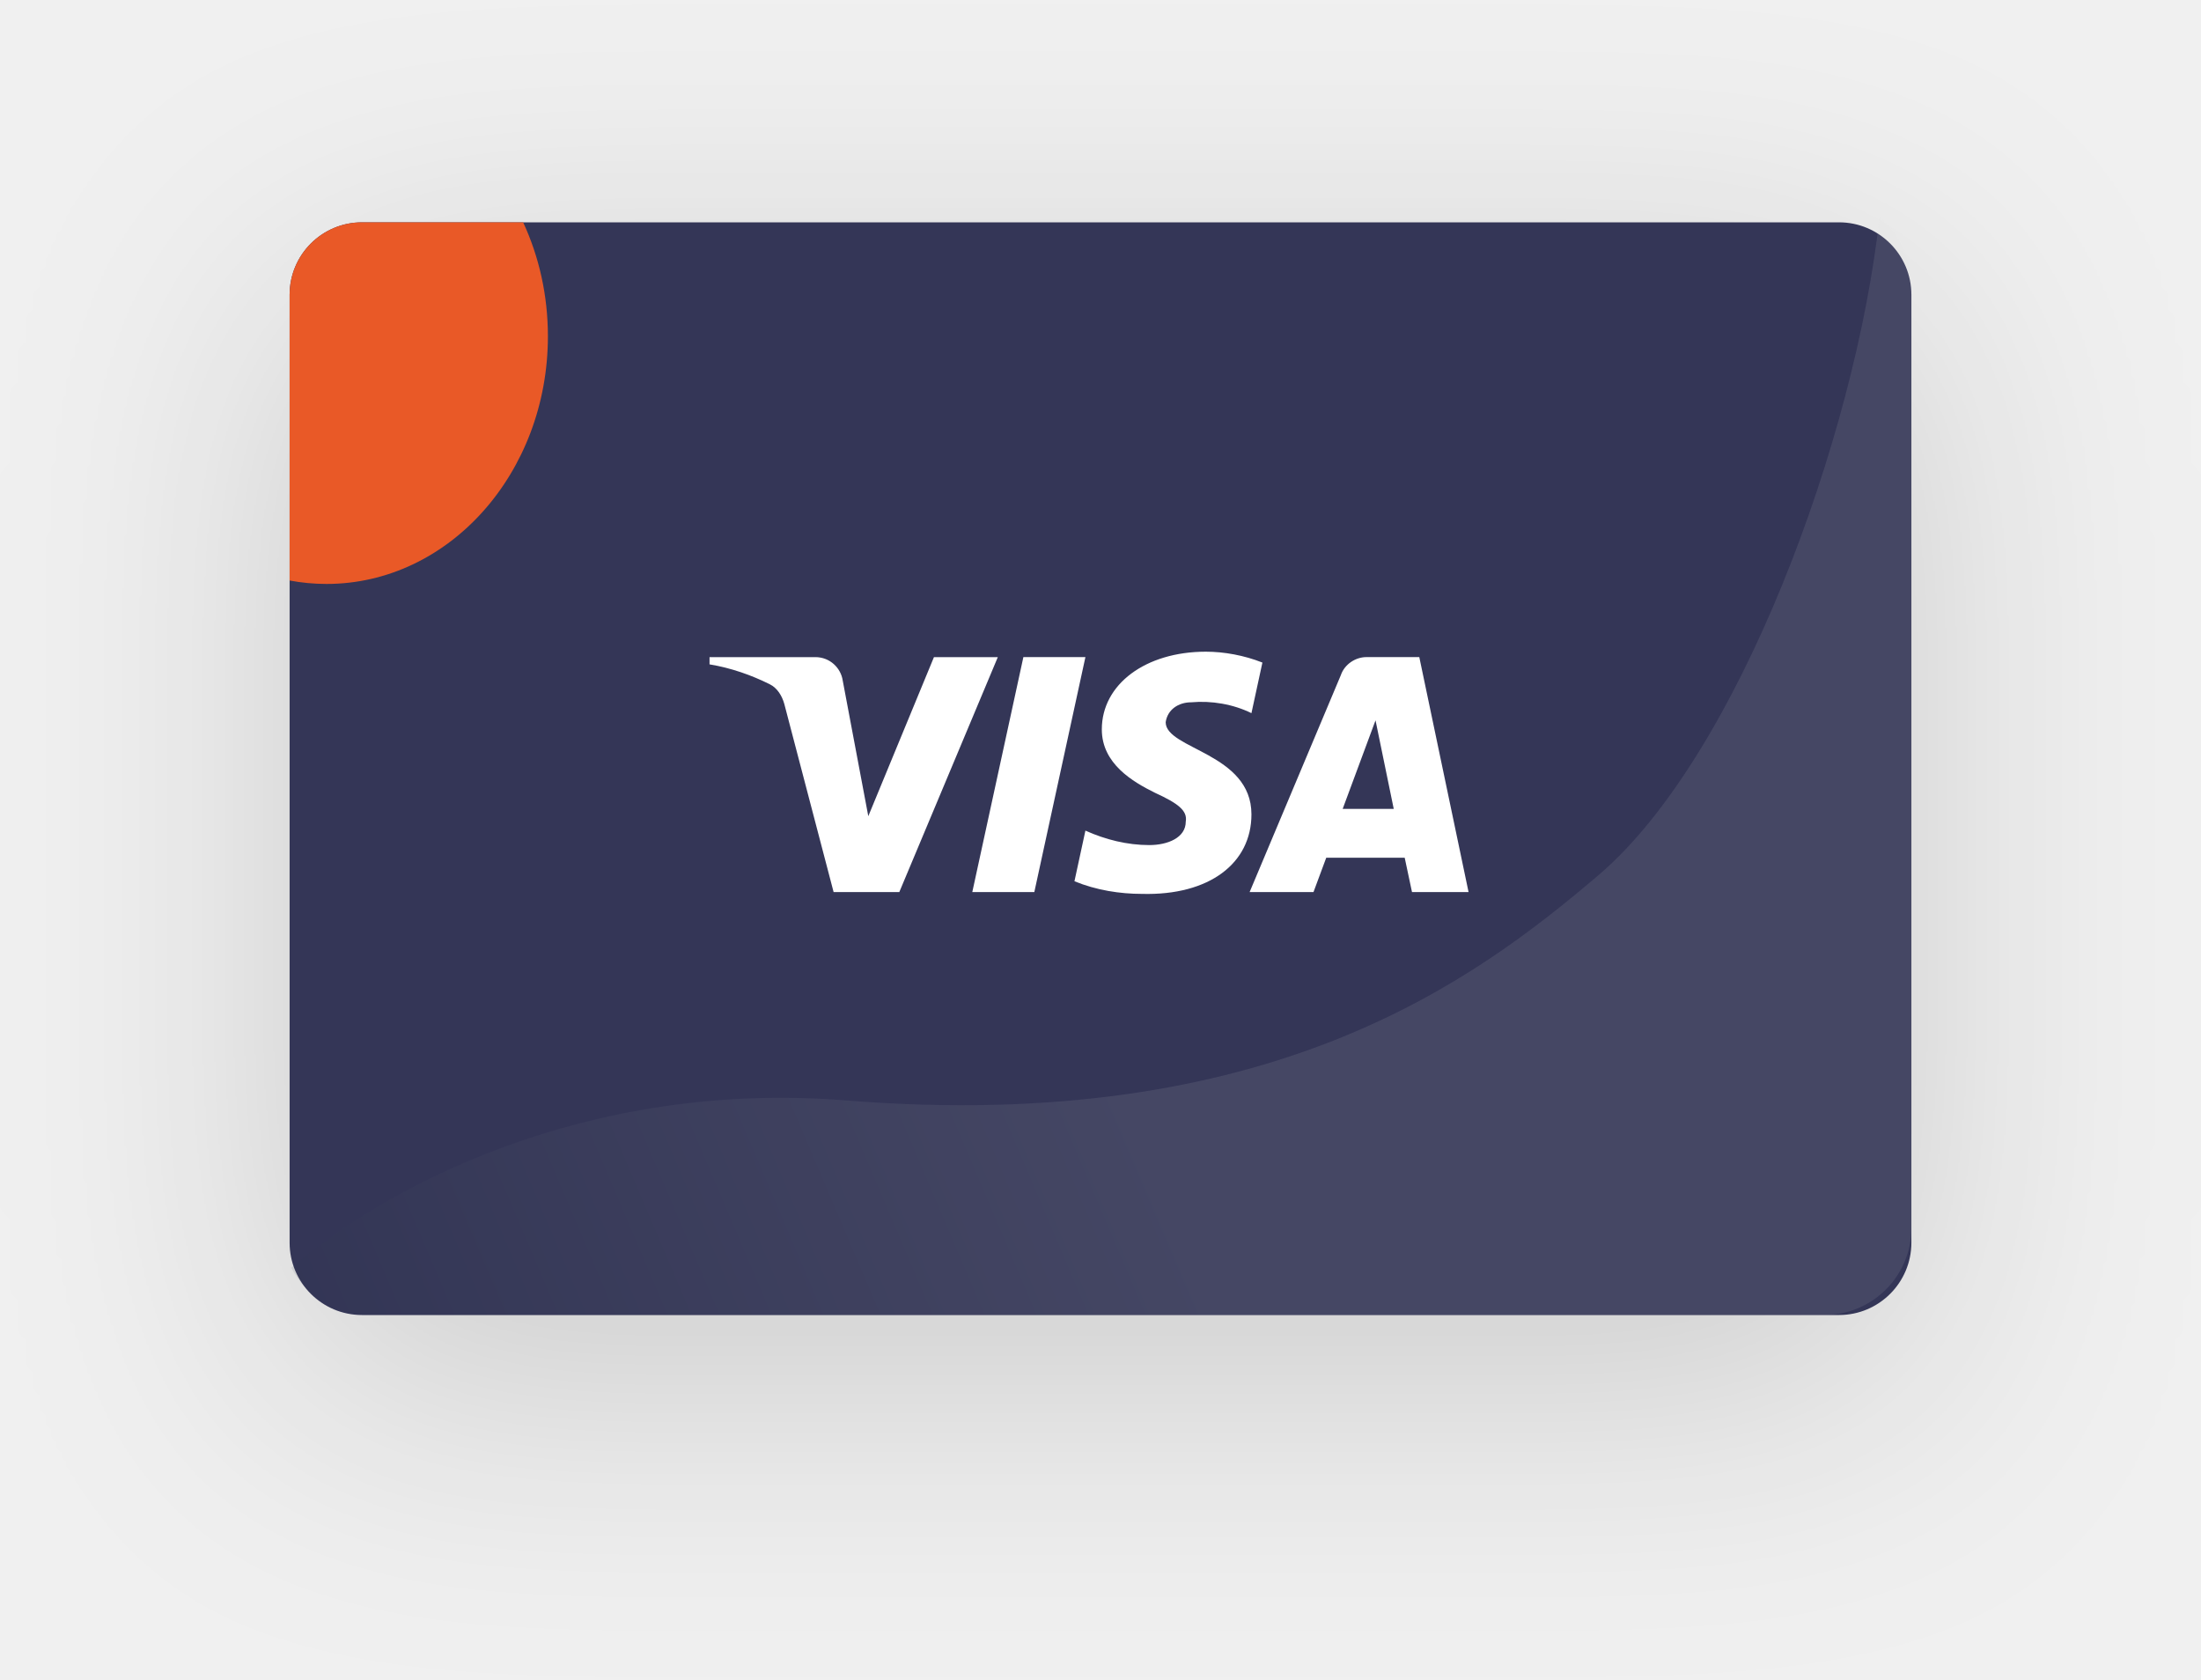
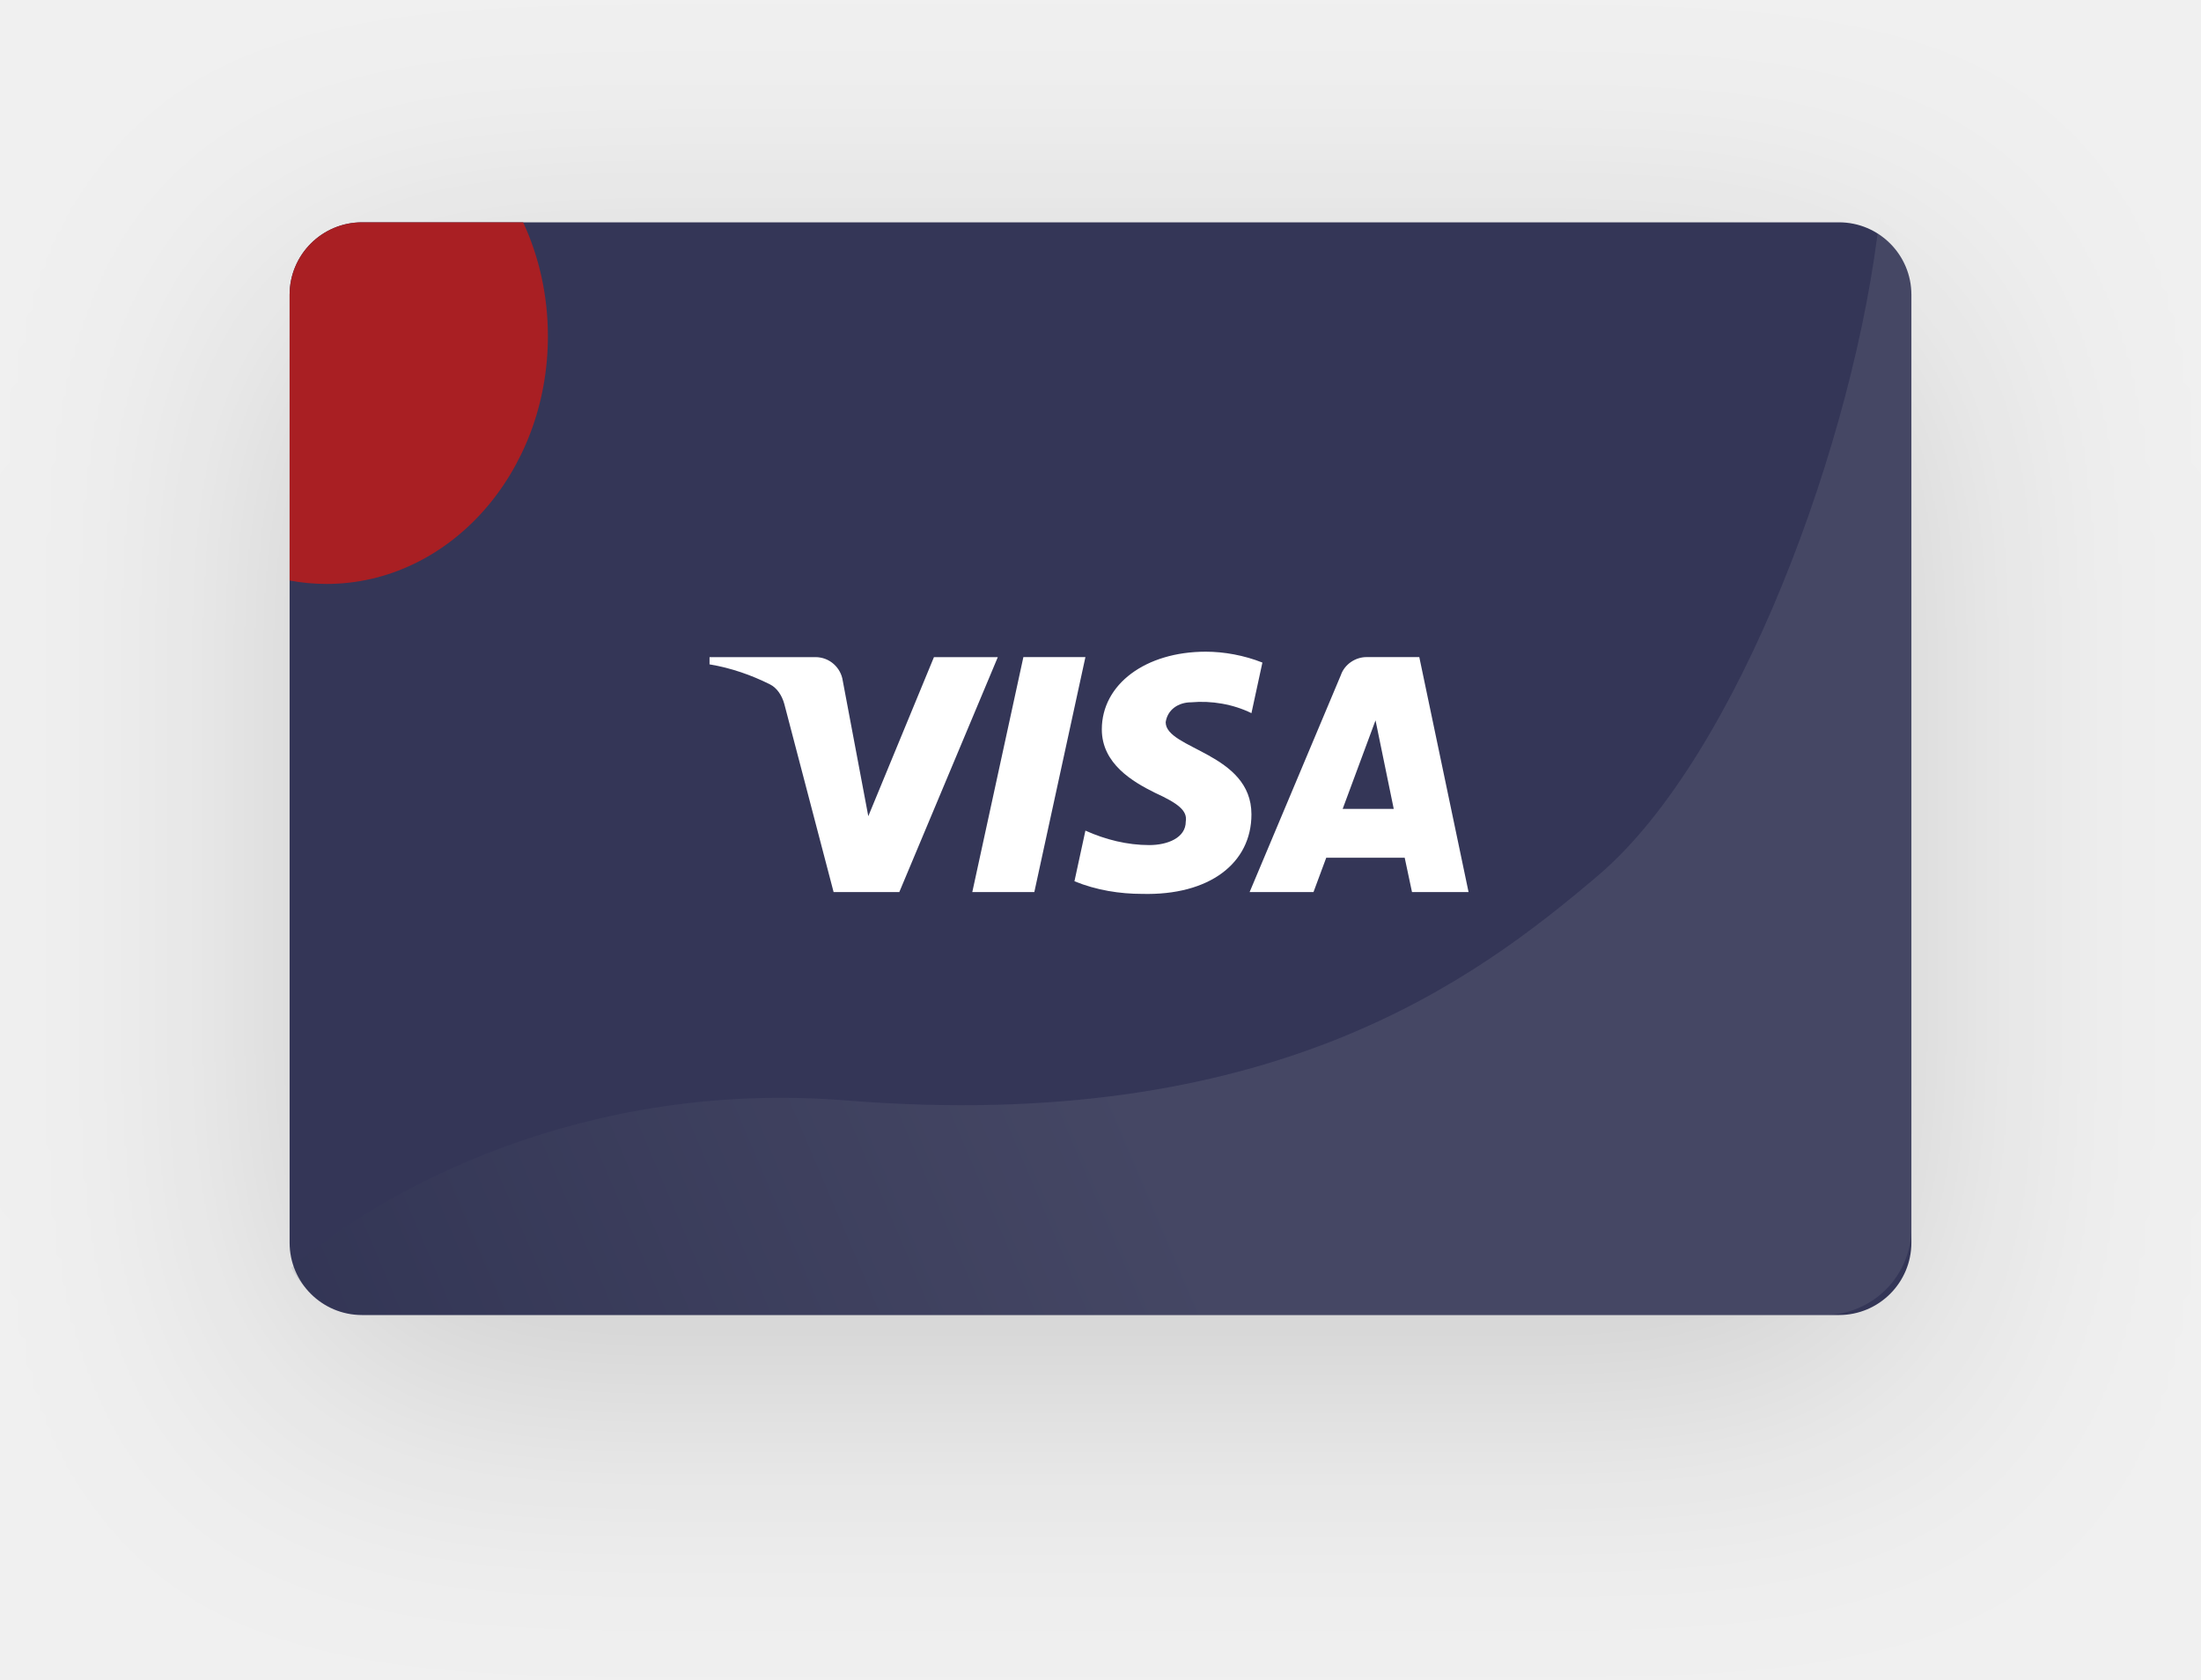
<svg xmlns="http://www.w3.org/2000/svg" width="152" height="116" viewBox="0 0 152 116" fill="none">
  <g filter="url(#filter0_d)">
    <rect x="20" y="15.352" width="112" height="75.453" rx="5" fill="#343657" />
  </g>
  <path opacity="0.1" fill-rule="evenodd" clip-rule="evenodd" d="M20.115 87.541C26.483 82.04 40.431 74.544 58.411 75.985C87.771 78.337 101.873 67.662 110.356 60.461C120.042 52.238 128.131 30.265 129.798 15C131.142 16.1 132 17.773 132 19.645V84.796C132 88.11 129.314 90.796 126 90.796H25.452C23.127 90.796 21.112 89.474 20.115 87.541Z" fill="url(#paint0_linear)" />
-   <path fill-rule="evenodd" clip-rule="evenodd" d="M22.548 40.322C30.992 40.322 37.838 32.664 37.838 23.217C37.838 20.381 37.221 17.706 36.129 15.352H25C22.239 15.352 20 17.59 20 20.352V40.085C20.829 40.241 21.68 40.322 22.548 40.322Z" fill="#E95927" />
+   <path fill-rule="evenodd" clip-rule="evenodd" d="M22.548 40.322C30.992 40.322 37.838 32.664 37.838 23.217C37.838 20.381 37.221 17.706 36.129 15.352H25C22.239 15.352 20 17.59 20 20.352V40.085C20.829 40.241 21.68 40.322 22.548 40.322Z" fill="#A91F23" />
  <path fill-rule="evenodd" clip-rule="evenodd" d="M62.105 61.6H57.569L54.167 48.622C54.005 48.025 53.663 47.497 53.158 47.248C51.9 46.623 50.513 46.126 49 45.875V45.375H56.308C57.316 45.375 58.073 46.126 58.199 46.997L59.964 56.359L64.498 45.375H68.909L62.105 61.6ZM71.43 61.599H67.146L70.674 45.374H74.958L71.43 61.599ZM80.501 49.869C80.627 48.995 81.383 48.495 82.266 48.495C83.653 48.37 85.163 48.621 86.424 49.244L87.181 45.751C85.92 45.251 84.533 45 83.275 45C79.116 45 76.091 47.247 76.091 50.366C76.091 52.739 78.234 53.985 79.747 54.736C81.383 55.484 82.014 55.984 81.888 56.732C81.888 57.855 80.627 58.354 79.368 58.354C77.856 58.354 76.343 57.98 74.958 57.355L74.201 60.851C75.714 61.474 77.351 61.724 78.864 61.724C83.527 61.848 86.424 59.602 86.424 56.233C86.424 51.989 80.501 51.74 80.501 49.869ZM101.418 61.599L98.016 45.374H94.362C93.606 45.374 92.85 45.873 92.597 46.622L86.298 61.599H90.709L91.589 59.228H97.008L97.512 61.599H101.418ZM94.993 49.74L96.251 55.855H92.724L94.993 49.74Z" fill="white" />
  <defs>
    <filter id="filter0_d" x="0" y="0.352" width="152" height="115.453" filterUnits="userSpaceOnUse" color-interpolation-filters="sRGB">
      <feFlood flood-opacity="0" result="BackgroundImageFix" />
      <feColorMatrix in="SourceAlpha" type="matrix" values="0 0 0 0 0 0 0 0 0 0 0 0 0 0 0 0 0 0 127 0" />
      <feOffset dy="5" />
      <feGaussianBlur stdDeviation="10" />
      <feColorMatrix type="matrix" values="0 0 0 0 0 0 0 0 0 0 0 0 0 0 0 0 0 0 0.15 0" />
      <feBlend mode="normal" in2="BackgroundImageFix" result="effect1_dropShadow" />
      <feBlend mode="normal" in="SourceGraphic" in2="effect1_dropShadow" result="shape" />
    </filter>
    <linearGradient id="paint0_linear" x1="129.94" y1="19.698" x2="10.699" y2="70.437" gradientUnits="userSpaceOnUse">
      <stop offset="0.531" stop-color="#E3E3E3" />
      <stop offset="1" stop-color="#232B46" />
    </linearGradient>
  </defs>
</svg>
